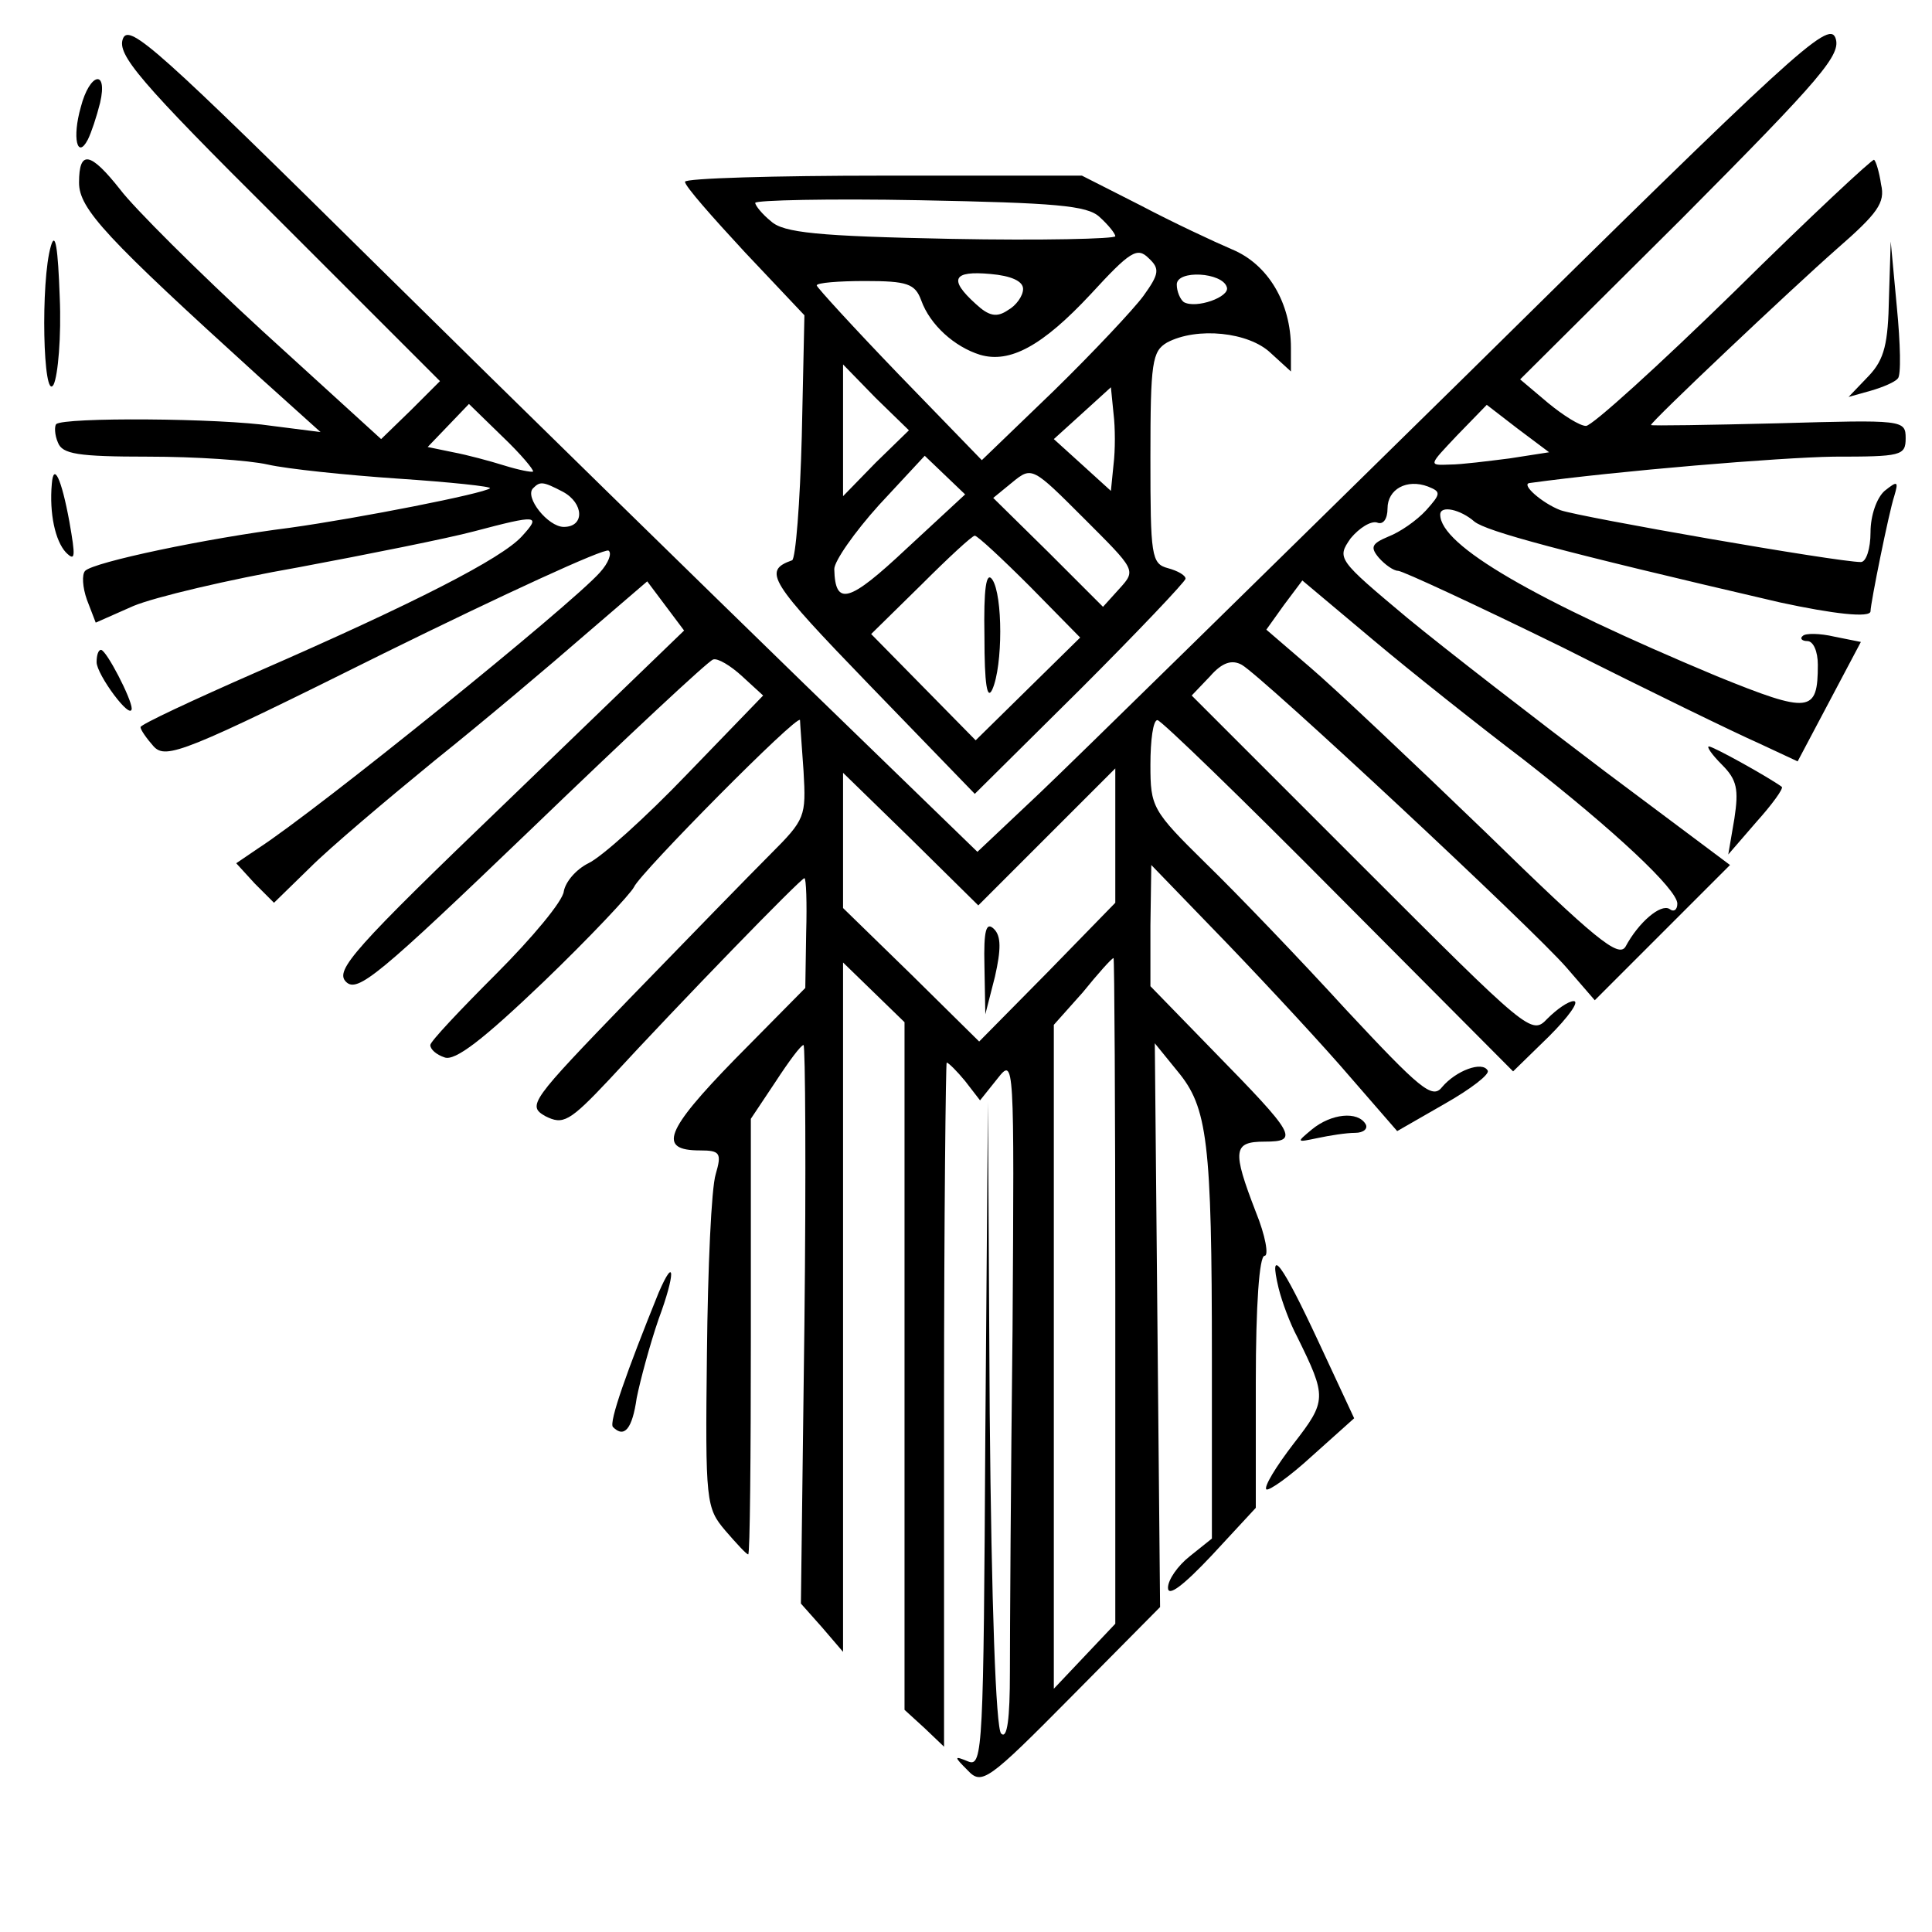
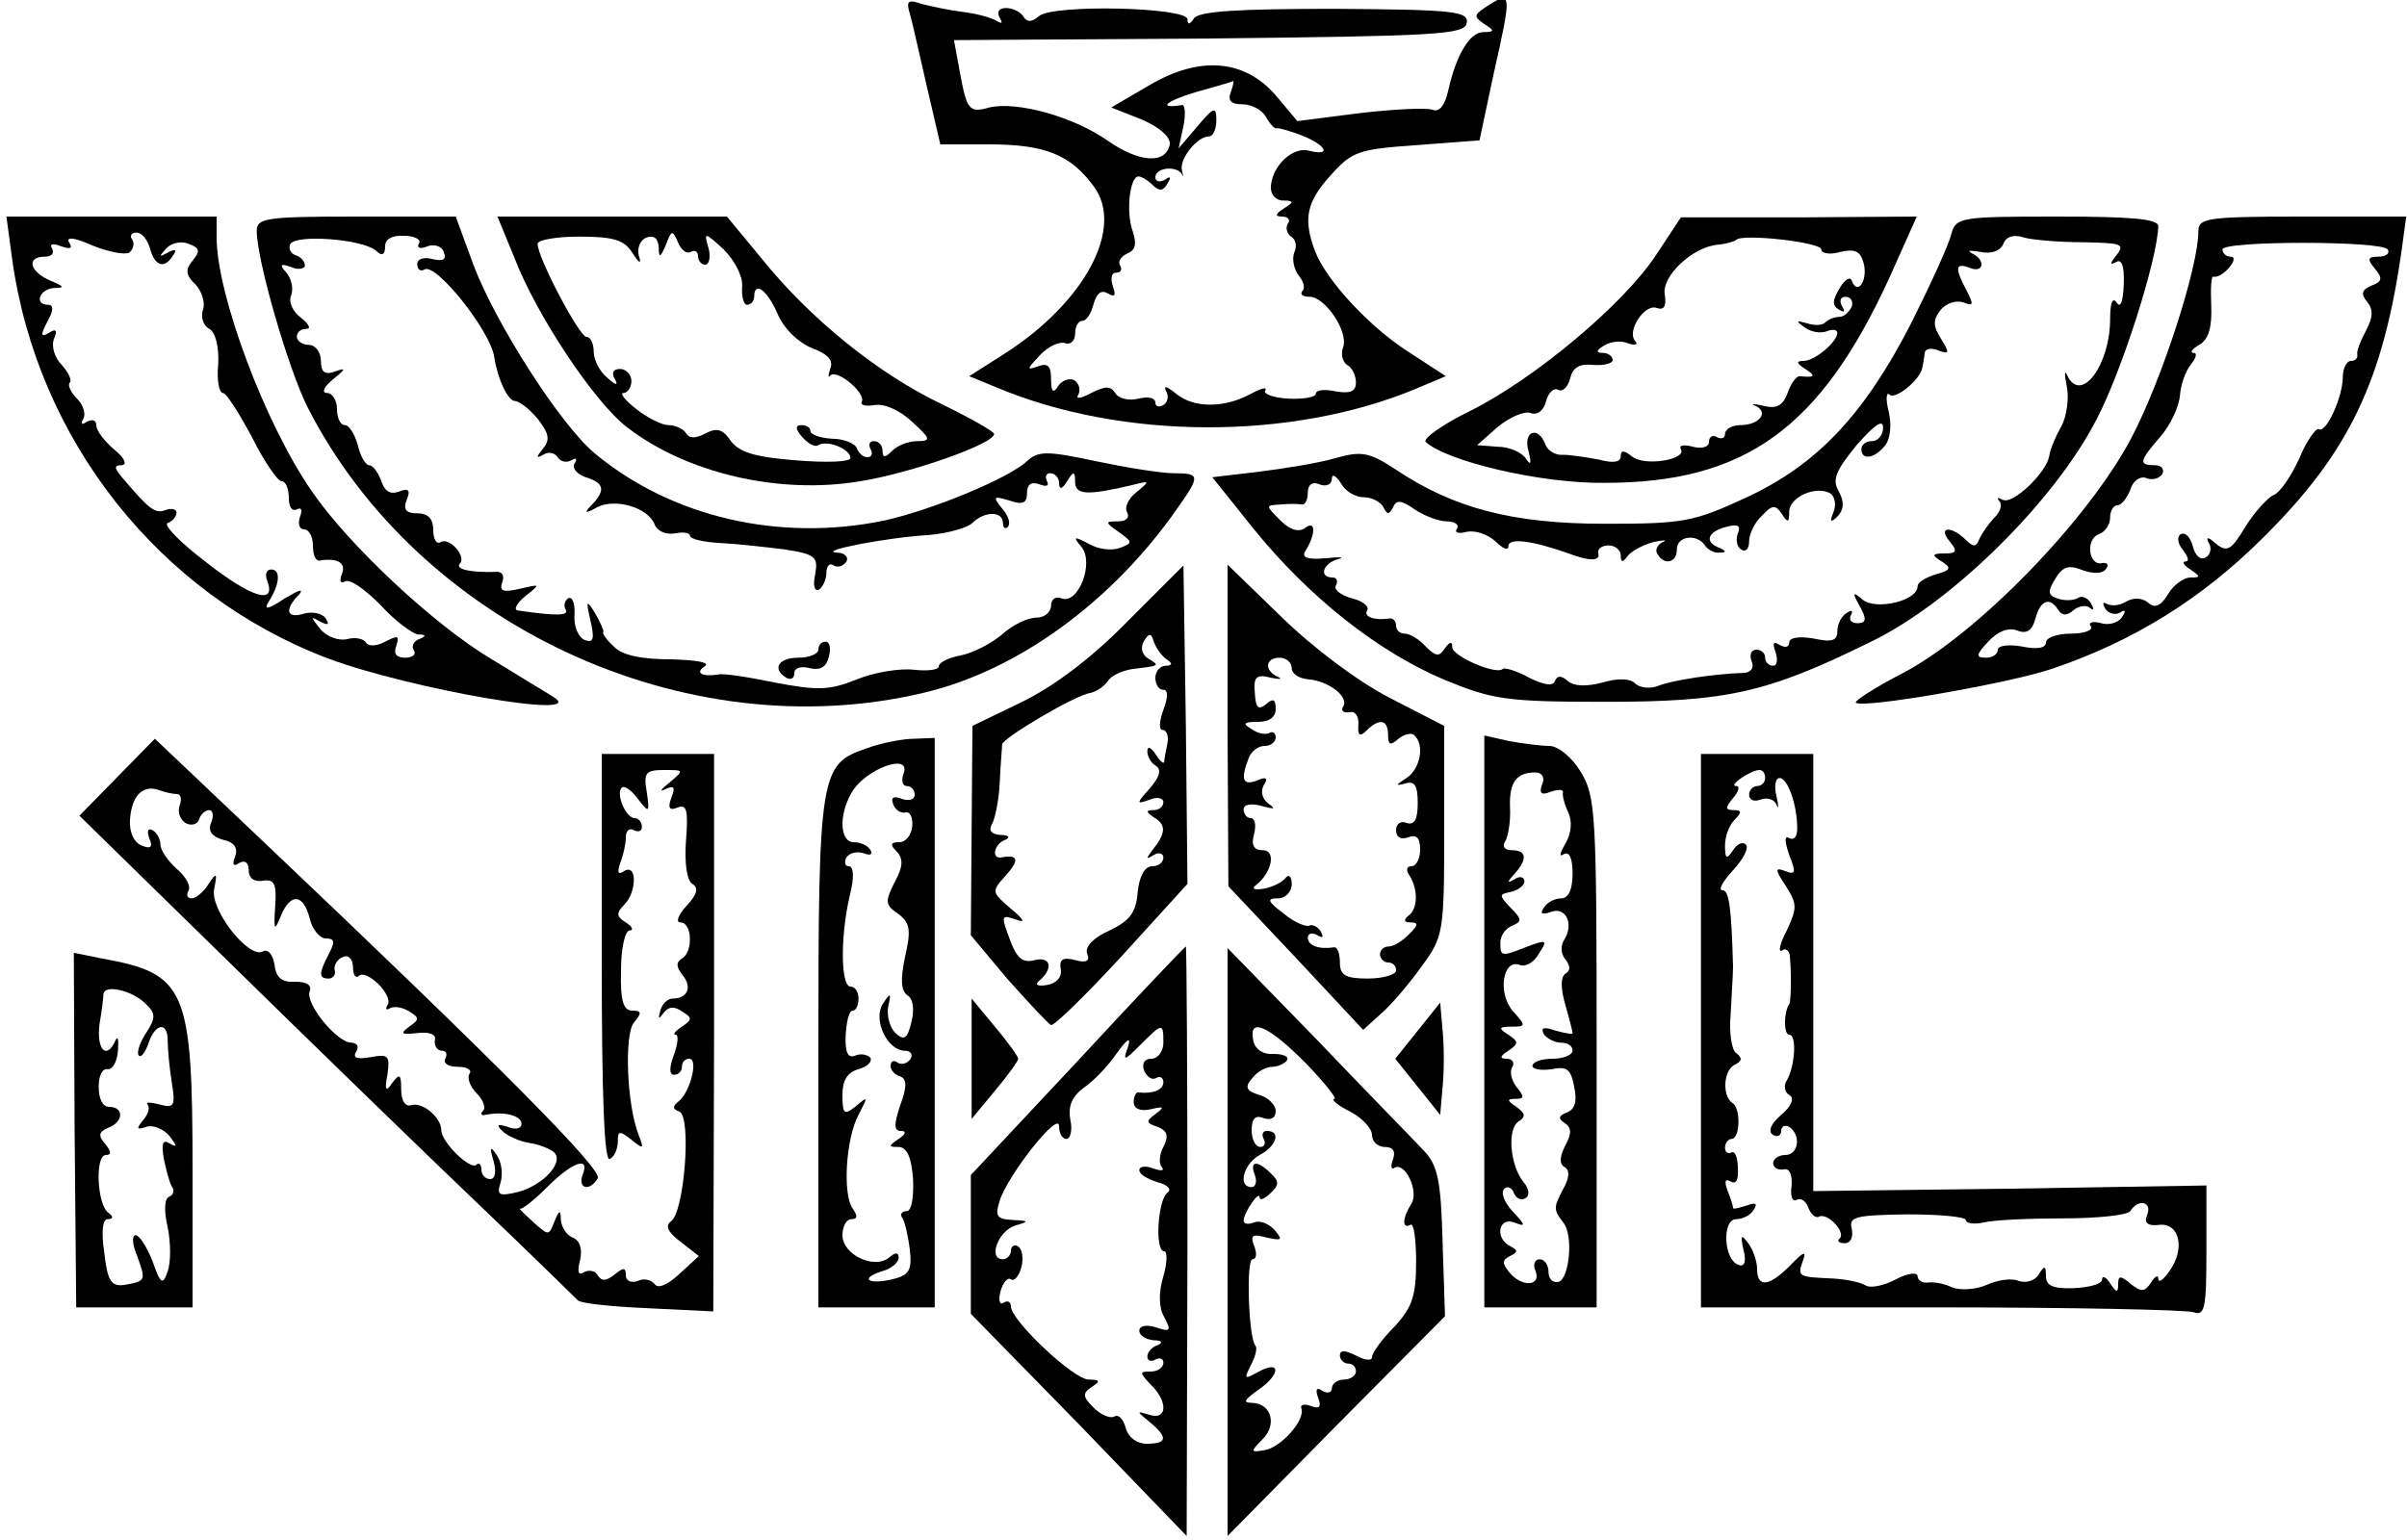
- <svg xmlns="http://www.w3.org/2000/svg" version="1.0" width="220pt" height="220pt" viewBox="0 0 220 220" preserveAspectRatio="xMidYMid meet">
-   <g transform="translate(-40,250) scale(0.1,-0.1)" fill="#000000" stroke="none">
-     <path d="M540 2456 c-7 -18 18 -48 176 -205 l185 -185 -33 -33 -34 -33 -135 123 c-74 68 -147 141 -162 161 -34 43 -47 46 -47 8 0 -30 31 -63 205 -221 l70 -63 -55 7 c-59 9 -238 10 -246 2 -2 -2 -2 -12 2 -21 5 -13 22 -16 103 -16 53 0 114 -4 136 -9 22 -5 89 -12 148 -16 60 -4 107 -9 105 -11 -7 -6 -149 -34 -228 -45 -95 -12 -223 -39 -233 -49 -4 -4 -3 -19 2 -33 l10 -26 43 19 c24 10 108 30 188 44 80 15 170 33 200 41 72 19 77 19 54 -6 -23 -25 -120 -75 -301 -154 -73 -32 -133 -60 -133 -63 0 -3 7 -13 15 -22 14 -15 35 -7 262 106 136 67 251 120 256 117 4 -3 0 -14 -10 -25 -34 -38 -321 -270 -389 -314 l-25 -17 21 -23 22 -22 41 40 c23 23 87 77 142 122 55 44 132 109 171 143 l71 61 21 -28 21 -28 -200 -193 c-177 -170 -198 -194 -185 -207 13 -13 37 7 211 174 108 104 201 191 207 193 5 2 20 -7 33 -19 l24 -22 -87 -90 c-47 -49 -97 -94 -112 -101 -14 -7 -26 -21 -28 -32 -1 -11 -36 -53 -77 -94 -41 -41 -75 -77 -75 -81 0 -5 7 -11 16 -14 12 -5 45 21 113 86 53 51 99 100 103 108 7 16 187 198 189 190 0 -3 2 -29 4 -58 3 -52 2 -55 -38 -95 -23 -23 -95 -97 -160 -164 -113 -117 -117 -122 -96 -134 20 -10 27 -7 73 42 82 89 218 229 222 229 2 0 3 -28 2 -62 l-1 -63 -80 -81 c-80 -82 -88 -104 -40 -104 23 0 25 -3 18 -27 -5 -16 -9 -107 -10 -204 -2 -170 -1 -176 21 -202 13 -15 24 -27 26 -27 2 0 3 112 3 248 l0 248 28 42 c15 23 29 42 32 42 2 0 3 -143 1 -318 l-4 -318 24 -27 24 -28 0 392 0 393 35 -34 35 -34 0 -391 0 -392 23 -21 22 -21 0 390 c0 214 2 389 3 389 2 0 12 -10 21 -21 l17 -22 20 25 c19 24 19 22 17 -286 -2 -171 -3 -347 -3 -390 0 -53 -3 -77 -10 -70 -6 6 -11 148 -13 364 l-2 355 -3 -379 c-2 -355 -3 -378 -19 -372 -17 7 -17 6 -1 -10 16 -17 23 -12 118 84 l101 102 -3 321 -3 321 26 -32 c34 -41 39 -79 39 -327 l0 -205 -25 -20 c-14 -11 -25 -27 -25 -36 0 -11 18 3 50 37 l50 54 0 143 c0 88 4 144 10 144 5 0 1 23 -10 50 -27 70 -26 80 10 80 40 0 35 8 -58 103 l-72 74 0 69 1 69 87 -90 c48 -50 111 -118 140 -152 l53 -61 54 31 c30 17 52 34 49 38 -6 11 -36 0 -52 -19 -11 -14 -25 -2 -109 88 -53 58 -125 133 -160 167 -61 60 -63 64 -63 112 0 28 3 51 8 51 4 0 97 -90 206 -200 l199 -200 41 40 c22 22 35 40 28 40 -6 0 -19 -9 -30 -20 -18 -19 -21 -16 -211 174 l-194 194 21 22 c14 16 25 19 36 13 23 -13 333 -302 370 -345 l32 -37 77 77 77 77 -143 107 c-78 59 -179 137 -224 174 -80 67 -81 68 -65 91 10 12 23 20 30 18 7 -3 12 4 12 16 0 22 22 34 46 25 15 -6 15 -8 -2 -27 -11 -12 -30 -25 -43 -30 -19 -8 -21 -12 -11 -24 7 -8 17 -15 22 -15 5 0 89 -39 187 -87 97 -49 198 -98 223 -109 l45 -21 36 68 36 68 -30 6 c-17 4 -33 4 -36 1 -4 -3 -1 -6 5 -6 7 0 12 -12 12 -27 0 -55 -9 -56 -115 -13 -208 87 -315 149 -315 184 0 11 23 6 39 -8 14 -11 94 -33 348 -92 60 -13 103 -18 103 -10 0 9 21 113 27 131 5 17 4 18 -11 6 -9 -8 -16 -28 -16 -47 0 -19 -5 -34 -11 -34 -27 0 -319 51 -342 59 -21 8 -46 30 -35 31 102 14 284 29 346 30 77 0 82 1 82 21 0 21 -3 21 -145 17 -80 -2 -145 -3 -145 -2 0 4 161 156 211 200 47 41 56 53 51 74 -2 14 -6 27 -8 28 -1 2 -73 -65 -159 -150 -86 -84 -162 -153 -169 -153 -7 0 -26 12 -43 26 l-32 27 184 183 c161 162 182 187 175 206 -8 20 -48 -17 -422 -386 -227 -223 -445 -437 -484 -474 l-71 -67 -199 193 c-109 106 -327 319 -483 473 -250 247 -284 278 -291 260z m467 -493 c-2 -1 -17 2 -33 7 -16 5 -42 12 -58 15 l-29 6 24 25 23 24 38 -37 c21 -20 36 -38 35 -40z m1112 15 c-24 -3 -55 -7 -68 -7 -25 -1 -24 -1 8 33 l34 35 35 -27 36 -27 -45 -7z m-1078 -38 c24 -13 25 -40 1 -40 -18 0 -45 34 -35 44 8 8 11 8 34 -4z m1094 -305 c105 -82 175 -148 175 -164 0 -7 -4 -10 -9 -6 -10 6 -35 -15 -50 -43 -8 -13 -34 8 -159 130 -83 80 -173 165 -200 188 l-50 43 20 28 21 28 81 -68 c44 -37 121 -98 171 -136z m-543 -88 l78 78 0 -77 0 -76 -77 -79 -78 -79 -77 76 -78 76 0 77 0 77 77 -75 77 -76 78 78z m78 -516 l0 -380 -35 -37 -35 -37 0 378 0 378 33 37 c17 21 33 39 35 39 1 1 2 -170 2 -378z" />
-     <path d="M1521 1400 l1 -55 11 43 c7 31 7 46 -1 54 -9 9 -12 -1 -11 -42z" />
-     <path d="M492 2378 c-10 -35 -4 -60 8 -37 4 8 10 26 14 42 9 39 -12 34 -22 -5z" />
-     <path d="M1180 2293 c0 -5 31 -40 68 -80 l68 -72 -3 -138 c-2 -76 -7 -139 -11 -141 -34 -12 -26 -24 88 -142 l120 -124 120 119 c66 66 120 123 120 126 0 4 -9 9 -20 12 -19 5 -20 14 -20 126 0 109 2 121 19 131 34 18 93 12 118 -12 l23 -21 0 27 c0 51 -26 95 -67 112 -21 9 -68 31 -104 50 l-67 34 -226 0 c-124 0 -226 -3 -226 -7z m472 -40 c10 -9 18 -19 18 -22 0 -3 -84 -5 -187 -3 -152 3 -191 7 -205 20 -10 8 -18 18 -18 21 0 3 84 5 187 3 155 -3 191 -6 205 -19z m50 -90 c-11 -15 -57 -64 -102 -108 l-82 -79 -94 97 c-52 54 -94 100 -94 102 0 3 25 5 55 5 48 0 57 -3 64 -22 10 -28 38 -53 67 -62 34 -10 71 10 126 69 45 49 53 54 66 41 13 -12 12 -18 -6 -43z m-137 8 c0 -8 -8 -19 -17 -24 -13 -9 -22 -7 -37 7 -31 28 -26 38 17 34 23 -2 37 -8 37 -17z m232 2 c4 -11 -35 -25 -49 -17 -4 3 -8 12 -8 20 0 17 52 14 57 -3z m-400 -200 l-37 -38 0 75 0 75 37 -38 38 -37 -38 -37z m271 -2 l-3 -30 -33 30 -32 29 32 29 33 30 3 -30 c2 -16 2 -42 0 -58z m-236 -96 c-65 -61 -81 -66 -82 -23 0 9 23 42 51 73 l52 56 23 -22 23 -22 -67 -62z m243 -45 l-19 -21 -62 62 -63 62 22 18 c22 18 23 17 81 -41 59 -59 60 -59 41 -80z m-102 2 l57 -58 -59 -58 -60 -59 -59 60 -60 61 57 56 c31 31 58 56 61 56 3 0 31 -26 63 -58z" />
-     <path d="M1521 1775 c0 -54 3 -73 9 -60 12 27 12 107 0 125 -7 10 -10 -10 -9 -65z" />
-     <path d="M458 2220 c-12 -40 -9 -179 3 -158 5 10 9 55 7 100 -2 56 -5 75 -10 58z" />
-     <path d="M2551 2161 c-1 -52 -5 -70 -23 -89 l-23 -24 25 7 c14 4 28 10 31 14 4 3 3 40 -1 81 l-7 75 -2 -64z" />
-     <path d="M459 1949 c-3 -34 4 -65 16 -78 11 -11 11 -5 4 35 -9 49 -18 68 -20 43z" />
-     <path d="M510 1746 c0 -14 39 -67 40 -53 0 11 -29 67 -35 67 -3 0 -5 -6 -5 -14z" />
-     <path d="M2361 1629 c17 -17 19 -28 14 -61 l-7 -41 32 37 c18 20 31 38 29 40 -15 11 -78 46 -83 46 -3 0 3 -9 15 -21z" />
-     <path d="M1894 1214 c-18 -15 -18 -15 6 -10 14 3 33 6 43 6 10 0 15 5 12 10 -9 15 -39 12 -61 -6z" />
-     <path d="M1856 1033 c4 -16 13 -40 21 -55 34 -69 34 -73 -4 -122 -20 -26 -34 -49 -31 -52 3 -2 27 15 52 38 l48 43 -41 88 c-41 88 -57 110 -45 60z" />
-     <path d="M1150 1028 c-36 -89 -57 -148 -52 -153 13 -13 22 -2 27 33 4 20 15 61 25 90 19 51 19 74 0 30z" />
+ <svg xmlns="http://www.w3.org/2000/svg" version="1.0" width="300pt" height="192pt" viewBox="0 0 300 192" preserveAspectRatio="xMidYMid meet">
+   <g transform="translate(0,192) scale(0.1,-0.1)" fill="#000000" stroke="none">
+     <path d="M1134 1903 c3 -10 12 -51 21 -90 l17 -73 61 0 c70 0 101 -13 130 -52 39 -52 -11 -145 -111 -209 l-44 -28 34 -14 c157 -66 368 -66 522 -2 l38 16 -43 28 c-50 31 -106 91 -120 128 -15 40 -11 61 20 95 26 29 34 32 106 37 l79 6 17 80 c24 107 24 108 -11 85 -13 -9 -13 -11 0 -20 13 -8 13 -10 -1 -10 -17 0 -34 -28 -44 -73 -4 -18 -11 -27 -19 -24 -7 3 -48 1 -91 -4 l-78 -10 -26 31 c-39 46 -95 51 -158 14 l-48 -28 38 -15 c23 -10 36 -22 35 -31 -5 -25 -38 -23 -78 5 -43 30 -113 49 -147 41 -25 -7 -28 -4 -37 46 l-7 38 318 2 c285 3 318 5 321 19 3 15 -15 17 -165 18 -121 0 -169 -3 -175 -12 -5 -8 -8 -8 -8 -1 0 15 -167 19 -185 4 -9 -8 -15 -8 -20 0 -3 5 -13 10 -21 10 -9 0 -12 -5 -8 -12 4 -7 3 -8 -4 -4 -6 4 -25 9 -41 11 -17 2 -40 7 -52 10 -17 6 -20 4 -15 -12z m400 -98 c-4 -10 0 -15 14 -15 12 0 25 -7 30 -16 5 -9 11 -15 13 -14 2 1 16 -3 32 -9 30 -12 37 -26 9 -19 -20 6 -46 -18 -48 -44 -1 -10 6 -18 15 -18 14 0 14 -2 1 -10 -11 -7 -11 -10 -2 -10 7 0 11 -4 7 -9 -3 -5 -1 -12 4 -16 6 -3 8 -12 4 -20 -3 -9 0 -21 6 -29 6 -7 8 -16 4 -19 -3 -4 1 -7 9 -7 20 0 49 -44 42 -63 -3 -8 -1 -18 5 -22 6 -3 11 -13 11 -22 0 -11 -7 -14 -25 -11 -14 3 -25 2 -25 -3 0 -4 -15 -7 -34 -6 -19 1 -32 6 -29 10 3 5 -5 3 -18 -4 -33 -18 -71 -18 -93 0 -11 9 -16 11 -13 4 4 -6 3 -14 -3 -18 -5 -3 -10 -2 -10 3 0 6 -9 8 -21 5 -12 -3 -25 0 -29 7 -6 9 -12 9 -30 0 -13 -7 -20 -8 -16 -2 3 6 1 14 -5 18 -6 3 -15 0 -20 -7 -6 -10 -9 -8 -9 8 0 17 -4 21 -17 16 -14 -5 -13 -3 3 14 10 11 25 18 32 15 6 -2 12 3 12 12 0 9 4 16 9 16 5 0 11 9 14 21 4 14 10 18 18 13 9 -5 10 -2 6 9 -3 10 -2 17 4 17 6 0 8 4 5 9 -3 5 1 11 9 15 10 4 12 11 7 27 -9 24 -4 69 7 69 4 0 12 -5 18 -11 8 -8 13 -7 18 2 5 8 4 10 -3 5 -7 -4 -12 -2 -12 3 0 12 26 15 33 4 2 -5 2 -2 0 5 -3 14 19 42 34 42 5 0 9 9 9 20 0 18 -3 17 -24 -8 l-23 -27 6 28 c3 15 2 27 -2 26 -31 -5 -20 5 17 16 25 7 46 13 47 14 1 1 0 -6 -3 -14z" />
+     <path d="M15 1598 c31 -226 183 -419 394 -499 102 -38 326 -77 281 -48 -8 5 -43 26 -77 47 -71 42 -178 142 -224 209 -59 85 -119 246 -119 317 l0 26 -131 0 -131 0 7 -52z m146 7 c5 4 7 11 4 16 -4 5 -1 9 5 9 7 0 14 -9 17 -20 6 -22 18 -26 29 -8 5 7 2 8 -7 3 -11 -6 -11 -5 -2 5 6 7 19 10 28 6 14 -5 15 -9 5 -21 -9 -11 -9 -18 4 -30 8 -9 12 -23 9 -31 -3 -9 0 -20 8 -24 8 -5 12 -23 11 -44 -2 -20 1 -36 6 -36 4 0 20 -25 36 -55 15 -30 32 -55 37 -55 5 0 9 -9 9 -21 0 -11 4 -17 10 -14 6 3 7 -1 4 -9 -3 -9 -1 -16 5 -16 6 0 11 -9 11 -20 0 -11 3 -19 8 -19 23 4 34 -3 28 -17 -3 -8 -2 -12 4 -9 6 4 25 -10 44 -29 18 -20 40 -36 47 -37 10 0 11 -2 1 -6 -6 -2 -10 -9 -6 -14 3 -5 -2 -9 -11 -9 -11 0 -15 5 -11 15 4 13 2 13 -14 5 -11 -6 -21 -6 -24 -1 -3 5 -14 7 -24 4 -10 -2 -25 3 -33 13 -12 15 -12 16 0 9 10 -5 12 -4 7 4 -4 6 -16 9 -27 6 -22 -7 -25 5 -6 24 6 8 -1 5 -18 -5 -21 -14 -27 -15 -20 -4 14 22 15 40 3 40 -6 0 -8 -6 -5 -14 12 -31 -20 -21 -76 23 -33 25 -54 47 -48 49 6 2 11 8 11 13 0 4 -6 6 -14 3 -13 -5 -21 2 -54 41 -10 12 -10 15 0 15 7 1 3 9 -9 19 -13 11 -23 24 -23 31 0 6 -5 8 -12 4 -6 -4 -8 -3 -4 4 3 6 0 17 -8 25 -8 8 -12 17 -9 20 3 3 -2 13 -10 22 -9 9 -13 23 -10 32 5 11 3 14 -6 8 -10 -6 -11 -3 -2 14 8 14 8 21 1 21 -18 0 -11 20 8 21 13 0 12 2 -5 9 -26 11 -31 30 -7 30 8 0 12 4 9 10 -4 6 1 7 11 3 12 -4 15 -3 10 5 -4 7 7 6 29 -4 20 -8 40 -12 46 -9z" />
+     <path d="M320 1632 c0 -36 39 -171 63 -219 138 -272 471 -427 767 -357 117 27 236 113 318 231 28 40 28 43 -5 43 -16 0 -59 7 -97 15 -61 13 -72 13 -86 0 -24 -22 -119 -61 -178 -74 -130 -27 -265 4 -361 84 -43 36 -124 163 -151 235 l-22 60 -124 0 c-114 0 -124 -2 -124 -18z m148 -24 c8 -8 12 -6 12 5 0 9 9 14 24 13 13 0 22 -5 18 -10 -3 -5 2 -7 11 -3 8 3 18 0 20 -7 4 -10 -1 -12 -14 -9 -11 3 -19 0 -19 -6 0 -7 4 -10 9 -7 14 9 82 -76 87 -109 4 -27 17 -55 26 -55 5 0 18 -10 28 -22 14 -18 16 -26 7 -37 -9 -11 -9 -13 0 -8 6 4 14 3 18 -3 4 -6 11 -7 17 -4 6 4 8 2 4 -4 -3 -6 3 -13 14 -17 23 -7 25 -16 8 -34 -11 -11 -9 -12 7 -3 23 11 63 -1 71 -22 3 -8 14 -13 25 -11 10 2 19 1 19 -3 0 -4 17 -8 38 -9 20 -1 56 -5 80 -8 38 -6 42 -9 38 -31 -3 -14 -1 -22 5 -19 5 4 9 13 9 21 0 8 4 13 9 9 5 -3 12 -1 16 5 3 5 -2 11 -12 11 -25 2 63 19 115 22 23 2 48 9 54 15 15 15 38 15 38 0 0 -6 3 -8 6 -5 4 4 1 14 -7 23 -12 15 -11 16 9 10 17 -6 22 -3 22 9 0 11 5 15 16 11 8 -3 12 -2 9 4 -3 6 -1 10 4 10 6 0 11 -6 11 -12 0 -9 4 -8 10 2 8 13 10 13 10 -1 0 -16 15 -17 70 -4 24 6 24 6 6 -9 -10 -8 -15 -19 -11 -25 3 -6 -1 -11 -11 -11 -17 0 -17 -1 0 -13 18 -13 18 -14 2 -20 -10 -4 -27 -2 -39 5 -19 10 -20 9 -9 -4 16 -20 -4 -72 -25 -64 -7 3 -13 -1 -13 -9 0 -8 -8 -15 -18 -15 -11 0 -30 -9 -43 -21 -13 -11 -36 -23 -51 -26 -16 -3 -28 -9 -28 -14 0 -4 -14 -6 -31 -4 -17 2 -49 -3 -71 -12 -35 -14 -49 -14 -102 -4 -34 7 -66 12 -71 10 -20 -3 -29 2 -17 10 8 5 -8 8 -42 9 -36 0 -61 5 -71 16 -9 8 -15 17 -13 18 1 2 -4 12 -10 23 -11 18 -12 17 -6 -9 5 -22 4 -28 -7 -24 -8 3 -14 17 -13 31 1 15 -3 24 -8 21 -4 -3 -6 -9 -3 -14 5 -8 -13 -8 -60 -1 -5 1 -1 9 10 18 19 15 19 15 -7 9 -21 -5 -26 -3 -22 8 3 8 0 14 -8 13 -30 -1 -51 3 -45 10 9 9 -13 34 -24 27 -5 -3 -9 4 -9 15 0 14 -6 21 -20 21 -14 0 -18 5 -13 17 5 12 2 15 -10 10 -11 -4 -18 1 -22 14 -4 10 -10 19 -15 19 -4 0 -11 11 -14 25 -4 14 -11 25 -16 25 -6 0 -10 9 -10 20 0 11 -6 20 -12 20 -8 0 -4 8 7 17 16 13 17 15 3 10 -13 -5 -18 -1 -18 13 0 11 -7 20 -15 20 -8 0 -15 5 -15 10 0 6 5 10 12 10 6 0 3 6 -7 14 -10 7 -16 20 -12 28 3 9 0 21 -6 28 -9 10 -8 12 6 7 9 -4 17 -2 17 2 0 5 -5 11 -12 13 -6 2 -9 9 -6 14 8 12 88 6 106 -8z" />
+     <path d="M1020 1110 c0 -5 -11 -10 -25 -10 -25 0 -33 -14 -15 -25 6 -3 10 -1 10 6 0 6 8 9 19 6 13 -3 21 1 24 14 3 11 1 19 -4 19 -5 0 -9 -4 -9 -10z" />
+     <path d="M641 1599 c28 -73 101 -182 141 -212 74 -57 189 -84 290 -67 63 10 168 47 167 59 0 3 -30 20 -67 38 -77 37 -162 105 -223 181 l-43 52 -143 0 -143 0 21 -51z m147 6 c9 -14 12 -15 8 -3 -2 9 2 19 10 22 9 3 14 -1 15 -12 0 -14 2 -14 9 3 7 18 8 19 15 3 4 -10 11 -15 16 -12 5 3 9 0 9 -5 0 -6 4 -11 9 -11 5 0 7 10 4 21 -6 20 -5 20 19 -2 14 -14 24 -34 23 -46 -1 -13 2 -23 6 -23 5 0 9 5 9 10 0 20 16 9 29 -21 8 -19 26 -36 43 -43 19 -7 27 -15 23 -25 -3 -9 -3 -13 0 -9 9 8 45 -23 39 -33 -2 -4 5 -6 16 -4 12 2 31 -6 47 -21 23 -21 24 -24 6 -24 -10 0 -24 -5 -31 -12 -9 -9 -12 -9 -12 0 0 7 -5 12 -11 12 -5 0 -7 -4 -4 -10 3 -5 2 -10 -4 -10 -5 0 -11 5 -13 11 -2 6 -16 12 -31 12 -15 1 -27 5 -27 10 0 4 -5 7 -11 7 -8 0 -8 -5 1 -15 7 -8 16 -13 20 -10 11 7 40 -5 40 -16 0 -5 -30 -6 -67 -3 -52 4 -71 10 -82 24 -10 15 -17 17 -31 10 -13 -7 -21 -7 -25 0 -3 5 -13 10 -22 10 -8 0 -26 9 -40 20 -14 11 -21 20 -16 20 5 0 10 7 10 15 0 8 -7 15 -14 15 -9 0 -11 -5 -7 -12 5 -9 2 -9 -9 1 -9 7 -17 22 -17 32 0 11 -4 19 -9 19 -9 0 -61 99 -61 116 0 5 24 9 52 9 42 0 56 -4 66 -20z" />
+     <path d="M2064 1602 c-40 -61 -151 -154 -231 -194 -35 -17 -60 -35 -56 -39 26 -24 143 -52 223 -51 175 0 269 68 355 256 l34 76 -147 -1 -147 0 -31 -47z m206 7 c0 -5 11 -7 24 -3 18 4 25 1 29 -15 5 -21 -8 -40 -15 -21 -2 6 -9 1 -15 -9 -9 -15 -10 -22 -1 -27 7 -4 8 -3 4 4 -4 7 -2 12 4 12 7 0 10 -6 8 -12 -3 -7 -10 -13 -15 -13 -6 0 -14 -3 -18 -7 -4 -4 -14 -4 -23 -1 -14 4 -14 3 -3 -5 8 -6 20 -8 28 -5 7 3 13 2 13 -2 0 -11 -28 -35 -42 -35 -10 0 -9 -3 2 -10 14 -9 12 -11 -7 -9 -4 0 -11 -9 -15 -21 -6 -16 -14 -20 -30 -16 -13 3 -17 3 -10 0 17 -8 5 -24 -19 -24 -10 0 -19 -5 -19 -11 0 -5 -4 -7 -10 -4 -5 3 -10 1 -10 -6 0 -6 -8 -9 -20 -6 -11 3 -18 2 -15 -3 8 -13 -46 -22 -61 -9 -10 8 -14 8 -14 0 0 -7 -9 -9 -27 -4 -16 3 -36 6 -45 6 -9 -1 -19 5 -22 13 -9 24 -28 16 -21 -8 4 -16 3 -19 -3 -10 -5 8 -21 15 -35 15 l-26 2 26 23 c15 12 33 20 41 17 8 -3 16 3 19 15 3 11 10 17 15 14 5 -3 12 3 15 14 3 14 12 19 29 17 13 -1 24 2 24 6 0 5 -6 9 -12 9 -9 0 -9 3 1 9 8 5 21 7 30 3 9 -3 13 -2 9 3 -11 12 12 47 27 41 9 -3 12 2 10 16 -5 23 35 61 67 63 10 1 20 4 22 6 8 8 106 -3 106 -12z" />
+     <path d="M2432 1628 c-3 -13 -26 -63 -50 -111 -59 -115 -118 -177 -207 -218 -65 -30 -78 -32 -175 -32 -114 0 -188 19 -261 68 -32 21 -42 23 -74 14 -20 -6 -63 -13 -95 -17 l-59 -7 52 -65 c69 -85 154 -152 236 -187 61 -25 76 -28 201 -28 152 0 202 11 330 74 101 48 230 175 283 278 32 61 76 200 77 241 0 9 -32 12 -126 12 -122 0 -126 -1 -132 -22z m164 -10 c48 -1 53 -2 42 -16 -8 -10 -9 -13 -1 -9 7 5 11 -4 10 -28 -1 -21 -4 -30 -9 -22 -5 7 -8 -1 -8 -20 0 -59 -37 -108 -54 -70 -3 6 -3 0 0 -15 3 -14 0 -37 -7 -50 -7 -12 -14 -29 -15 -37 -4 -21 -46 -61 -58 -54 -6 3 -8 3 -4 -2 4 -4 1 -14 -7 -21 -7 -8 -15 -19 -18 -26 -4 -10 -7 -11 -18 0 -18 17 -34 15 -19 -3 10 -12 9 -15 -6 -15 -16 0 -17 -2 -4 -10 13 -8 11 -11 -7 -16 -13 -4 -23 -10 -23 -15 0 -18 -51 -30 -68 -17 -13 11 -14 10 -4 -8 9 -16 8 -21 -3 -21 -8 0 -11 5 -8 10 3 6 1 7 -5 3 -7 -4 -12 -14 -12 -23 0 -12 -7 -14 -30 -9 -18 3 -30 1 -30 -5 0 -6 -5 -7 -12 -3 -8 5 -9 2 -5 -9 3 -10 2 -17 -3 -17 -6 0 -10 5 -10 10 0 6 -5 10 -11 10 -6 0 -9 -6 -6 -14 4 -9 -1 -15 -11 -15 -34 -1 -88 -9 -105 -16 -10 -4 -23 -3 -29 3 -6 6 -21 7 -41 1 -19 -5 -35 -5 -43 2 -8 7 -13 7 -16 0 -2 -7 -14 -5 -32 4 -16 9 -31 13 -33 11 -8 -8 -63 16 -63 27 0 8 -3 7 -9 -1 -7 -11 -11 -11 -24 2 -8 9 -20 16 -26 16 -6 0 -11 4 -11 10 0 5 -3 9 -7 9 -20 -3 -34 2 -29 10 3 5 -6 12 -19 15 -14 4 -23 11 -20 16 3 6 1 10 -4 10 -18 0 -12 18 7 23 9 2 2 3 -16 1 -23 -2 -30 1 -25 9 13 21 13 39 0 29 -8 -6 -19 -3 -31 9 -19 19 -19 19 0 20 10 1 22 1 27 0 4 0 7 6 7 15 0 10 6 14 15 10 8 -3 15 0 15 7 0 7 5 4 11 -5 5 -10 18 -18 29 -18 10 0 21 -6 24 -12 5 -10 7 -10 12 -1 4 10 10 10 27 -2 12 -8 30 -15 40 -15 10 0 16 -4 13 -9 -4 -5 2 -7 12 -4 11 2 26 -3 36 -12 9 -9 16 -12 16 -6 0 11 30 7 75 -9 27 -10 40 -10 37 1 -1 5 5 9 13 9 8 0 15 -6 15 -12 0 -9 2 -10 8 -2 4 6 18 14 32 18 14 3 19 3 12 0 -6 -3 -10 -10 -6 -15 8 -14 24 -11 24 6 0 17 25 20 35 5 3 -5 12 -10 18 -9 9 0 9 2 0 6 -19 7 -15 20 8 26 15 4 19 2 15 -8 -3 -8 -1 -17 4 -20 6 -4 10 1 10 10 0 9 7 24 16 32 13 14 17 14 25 2 7 -11 9 -11 9 3 0 18 33 33 51 23 6 -4 8 -14 4 -24 -5 -12 -3 -13 5 -5 8 8 9 18 2 31 -9 15 -4 26 22 58 22 25 33 33 33 22 0 -9 -6 -17 -14 -17 -7 0 -13 -4 -13 -10 0 -14 16 -12 29 4 7 8 9 26 5 43 -4 15 -3 25 1 21 7 -7 39 19 41 34 1 4 2 12 3 18 0 5 8 7 17 3 14 -5 14 -3 3 15 -10 16 -10 23 0 36 7 8 19 12 28 9 13 -5 13 -3 4 15 -15 28 -14 35 4 28 18 -7 20 10 3 18 -7 4 -3 4 10 2 14 -3 25 1 29 10 3 9 13 12 25 8 10 -3 44 -6 74 -6z" />
+     <path d="M2740 1632 c0 -45 -45 -184 -83 -257 -54 -103 -192 -245 -285 -294 -35 -18 -61 -35 -59 -37 7 -8 191 24 244 42 101 34 187 87 264 164 107 106 150 196 173 363 l5 37 -130 0 c-118 0 -129 -2 -129 -18z m236 -23 c3 -5 -2 -9 -12 -9 -13 0 -14 -3 -4 -15 10 -12 9 -16 -4 -21 -12 -5 -14 -10 -6 -20 8 -9 8 -19 -1 -36 -7 -13 -12 -26 -11 -30 1 -5 -3 -8 -8 -8 -5 0 -10 -9 -10 -20 0 -25 -21 -71 -30 -65 -3 2 -15 -14 -24 -36 -10 -22 -24 -43 -32 -46 -7 -3 -23 -20 -35 -39 -18 -30 -23 -33 -37 -22 -10 9 -13 9 -9 1 4 -6 2 -15 -4 -18 -6 -4 -13 2 -16 14 -3 11 -9 18 -15 15 -5 -3 -4 -12 3 -20 6 -8 8 -14 3 -14 -5 0 -2 -5 6 -10 13 -9 13 -10 0 -10 -8 0 -21 -9 -28 -21 -9 -15 -17 -18 -25 -10 -8 6 -18 6 -27 1 -8 -5 -18 -6 -24 -3 -5 3 -6 1 -2 -6 4 -6 12 -8 18 -5 7 5 8 2 3 -5 -4 -7 -16 -11 -26 -8 -11 3 -17 1 -13 -4 3 -5 -9 -9 -25 -9 -17 0 -31 -5 -31 -11 0 -7 -11 -9 -30 -5 -17 3 -30 1 -30 -4 0 -6 -7 -10 -15 -10 -13 0 -12 4 3 20 12 13 25 18 36 14 12 -5 19 0 23 15 6 23 18 27 28 11 5 -8 11 -8 19 -1 7 6 17 7 21 3 5 -4 5 -1 1 6 -4 7 -12 10 -17 6 -6 -3 -17 -3 -25 0 -12 4 -12 9 -2 25 9 15 17 17 34 10 14 -5 26 -4 29 2 4 5 1 8 -5 7 -17 -4 -21 30 -4 36 8 3 14 12 14 21 0 8 4 15 9 15 5 0 12 9 16 19 3 11 12 18 20 15 7 -3 16 -1 20 5 3 6 -1 11 -9 11 -21 0 -20 5 7 36 12 14 23 37 24 51 1 13 7 31 14 39 6 8 8 14 3 14 -5 0 -2 5 7 10 12 7 16 22 15 49 -1 22 0 38 3 36 4 -1 12 3 19 11 7 8 8 14 2 14 -5 0 -10 4 -10 9 0 11 199 11 206 0z" />
+     <path d="M1405 1145 c-45 -46 -92 -81 -131 -100 l-62 -30 -1 -130 -1 -131 46 -55 c26 -29 50 -55 54 -57 4 -1 44 38 89 87 l81 89 -2 199 -3 198 -70 -70z m49 -47 c8 -5 7 -8 -1 -8 -7 0 -13 -7 -13 -15 0 -8 4 -15 10 -15 6 0 6 -9 0 -25 -5 -14 -6 -25 -1 -25 5 0 8 -8 6 -17 -2 -10 -4 -20 -4 -23 -1 -3 -6 2 -11 10 -6 9 -10 10 -10 3 0 -6 5 -15 11 -18 7 -5 4 -14 -8 -28 -17 -19 -17 -20 0 -14 9 4 17 2 17 -3 0 -6 -6 -10 -12 -10 -10 0 -10 -2 0 -9 16 -9 15 -20 -1 -40 -9 -12 -9 -13 1 -7 6 4 12 2 12 -3 0 -6 -6 -11 -14 -11 -9 0 -16 -12 -18 -32 -2 -26 -10 -36 -35 -48 -20 -9 -31 -20 -28 -29 4 -9 -1 -12 -15 -8 -15 4 -20 1 -18 -11 2 -10 -5 -18 -17 -20 -11 -2 -16 0 -10 5 18 15 15 31 -5 26 -15 -4 -22 2 -30 22 -13 35 -13 35 8 28 10 -4 8 1 -8 14 -24 21 -25 21 -6 42 17 19 15 26 -6 22 -13 -2 -9 17 5 22 7 3 4 6 -6 6 -11 1 -15 5 -11 13 4 6 9 30 10 52 1 23 3 44 3 48 1 8 92 62 110 64 8 2 17 8 22 15 4 7 18 13 31 15 34 4 34 4 19 13 -8 5 -10 14 -5 22 6 10 9 10 12 -1 3 -8 10 -18 16 -22z" />
+     <path d="M1530 1015 l1 -200 84 -89 84 -90 22 20 c12 10 35 37 50 58 28 38 29 42 29 170 l0 131 -68 35 c-39 20 -95 62 -134 100 l-68 66 0 -201z m80 72 c0 -7 9 -13 21 -14 25 -2 51 -22 43 -34 -3 -5 0 -8 8 -7 7 2 12 -5 11 -16 -1 -13 2 -15 10 -7 16 16 27 14 27 -5 0 -13 3 -14 13 -5 8 6 17 8 20 4 13 -12 7 -42 -10 -53 -14 -9 -14 -10 -2 -7 12 4 16 -2 16 -24 0 -21 -4 -28 -14 -25 -7 3 -13 -1 -13 -9 0 -9 6 -12 15 -9 10 4 15 0 15 -15 0 -12 -5 -21 -11 -21 -6 0 -7 -5 -2 -12 11 -18 10 -42 -2 -50 -6 -5 -5 -8 3 -8 10 0 10 -3 -2 -15 -8 -8 -19 -15 -25 -15 -6 0 -11 -4 -11 -10 0 -5 5 -10 10 -10 6 0 10 -4 10 -10 0 -5 -16 -10 -35 -10 -28 0 -35 4 -35 20 0 11 -3 19 -7 19 -19 -3 -33 2 -33 12 0 5 5 7 12 3 7 -4 8 -3 4 5 -4 6 -11 9 -14 7 -4 -2 -19 4 -32 15 -20 15 -22 19 -7 19 9 0 17 8 17 18 0 9 -4 13 -8 7 -4 -5 -16 -11 -27 -13 -12 -2 -16 0 -9 5 19 15 25 43 8 43 -11 0 -15 6 -11 20 3 11 1 20 -4 20 -5 0 -9 5 -9 11 0 6 9 8 23 4 15 -4 18 -4 8 3 -8 6 -10 15 -6 23 6 9 3 11 -8 6 -18 -7 -21 1 -11 27 3 9 12 16 20 16 8 0 14 5 14 11 0 5 -4 8 -8 5 -4 -2 -14 -1 -22 5 -12 7 -10 9 8 9 14 0 22 6 22 16 0 12 -3 14 -12 6 -10 -8 -13 -4 -14 14 -2 20 2 24 20 19 11 -2 15 -2 9 1 -18 8 -16 24 2 24 8 0 15 -6 15 -13z" />
+     <path d="M146 951 l-47 -48 188 -184 c103 -101 242 -236 308 -299 66 -63 122 -118 125 -121 3 -4 42 -8 87 -10 l82 -4 1 347 0 348 -70 0 -70 0 0 -256 c0 -167 3 -253 10 -249 6 3 10 13 10 22 0 13 2 14 17 2 15 -12 16 -12 9 6 -15 38 -18 125 -6 140 10 12 10 15 -2 15 -11 0 -15 12 -14 50 0 28 5 50 11 50 5 0 3 5 -5 10 -12 7 -12 12 -2 22 16 16 16 52 0 42 -8 -5 -9 -2 -5 10 4 10 7 24 7 32 0 9 5 12 10 9 6 -3 10 -1 10 4 0 6 -4 11 -9 11 -11 0 -24 31 -16 38 3 3 12 -3 20 -14 14 -18 15 -18 11 9 -4 24 -1 27 22 27 25 0 25 0 6 -16 -10 -8 -13 -12 -5 -8 11 5 13 3 8 -10 -5 -13 -3 -17 7 -13 12 5 14 -3 11 -41 -2 -28 1 -50 8 -54 8 -5 6 -13 -7 -27 -11 -12 -14 -21 -8 -21 15 0 16 -37 2 -45 -8 -5 -7 -11 1 -21 12 -15 6 -29 -13 -29 -6 0 -13 -7 -15 -15 -3 -11 -2 -11 4 -3 6 8 13 9 23 2 13 -8 13 -10 0 -19 -8 -5 -12 -10 -8 -10 4 0 3 -11 -2 -25 -6 -16 -6 -25 0 -25 6 0 10 5 10 10 0 6 4 10 9 10 12 0 1 -42 -13 -53 -8 -6 -8 -10 1 -13 15 -7 6 -126 -11 -137 -7 -5 -4 -13 12 -25 l23 -18 -25 -23 c-14 -13 -26 -18 -30 -12 -4 5 -13 8 -21 4 -8 -3 -15 0 -15 7 0 10 -3 10 -14 1 -10 -8 -16 -9 -21 -1 -3 6 -11 7 -17 4 -7 -5 -9 0 -5 15 3 14 0 24 -9 28 -8 3 -14 13 -15 22 0 13 -2 13 -8 -2 -7 -18 -7 -18 -27 0 -11 10 -18 17 -16 16 3 -1 18 11 34 27 32 32 54 39 44 15 -6 -17 9 -21 19 -4 7 10 -124 142 -416 419 l-136 129 -47 -48z m75 -21 c4 0 6 -6 3 -14 -3 -8 0 -17 7 -22 7 -4 15 -2 17 4 2 7 8 12 13 12 4 0 6 -7 2 -16 -4 -10 1 -17 15 -21 14 -3 19 -10 15 -21 -4 -10 -2 -13 5 -8 7 4 12 1 12 -9 0 -10 7 -15 18 -13 14 2 17 -4 15 -32 -2 -30 -1 -32 7 -12 12 29 28 28 36 -3 3 -14 13 -25 20 -25 11 0 12 -4 4 -19 -13 -25 -13 -31 0 -31 5 0 9 5 7 11 -1 6 4 14 11 16 6 3 12 -3 12 -13 0 -9 3 -14 7 -11 9 10 44 -24 36 -36 -3 -5 -2 -7 3 -4 6 3 16 1 24 -4 13 -8 13 -10 0 -19 -12 -9 -10 -10 10 -8 16 2 24 -2 22 -9 -1 -7 3 -13 9 -13 5 0 7 -4 4 -10 -3 -5 3 -10 15 -10 12 0 19 -4 15 -9 -3 -5 1 -16 9 -24 8 -8 12 -18 8 -22 -4 -4 -2 -6 3 -5 23 5 45 -1 45 -11 0 -6 -7 -8 -17 -4 -13 4 -15 3 -7 -5 6 -6 21 -13 34 -15 13 -2 27 -8 31 -12 12 -13 -15 -41 -45 -49 -25 -6 -27 -4 -22 12 3 11 1 26 -5 34 -8 12 -9 10 -4 -7 4 -14 2 -23 -4 -23 -6 0 -11 5 -11 12 0 6 -3 9 -6 6 -7 -8 -44 28 -44 43 0 16 -24 36 -38 31 -7 -2 -12 6 -12 20 0 19 -2 20 -11 8 -8 -12 -10 -10 -6 11 3 23 1 25 -21 21 -17 -3 -23 -1 -18 7 4 6 1 11 -6 11 -18 0 -58 49 -52 64 3 8 -4 12 -18 12 -17 -1 -24 5 -26 22 -2 12 -8 19 -14 16 -17 -11 -67 52 -61 78 4 20 3 21 -7 6 -6 -10 -16 -18 -21 -18 -6 0 -7 4 -4 10 3 5 -3 17 -15 27 -11 10 -20 23 -20 30 0 6 -4 15 -10 18 -6 3 -7 -1 -4 -10 5 -11 2 -14 -10 -9 -9 4 -15 16 -14 32 2 30 16 44 36 37 8 -3 18 -5 23 -5z" />
+     <path d="M1080 987 c-58 -20 -60 -29 -60 -379 l0 -318 73 0 72 0 0 355 0 355 -25 -1 c-14 0 -41 -5 -60 -12z m46 -32 c-3 -8 -1 -15 4 -15 6 0 10 -5 10 -11 0 -6 -7 -8 -16 -5 -10 4 -14 2 -11 -6 2 -7 9 -12 15 -11 6 2 10 -6 9 -17 -1 -11 -8 -20 -16 -20 -11 0 -12 -3 -4 -11 9 -9 9 -19 -2 -39 -12 -24 -12 -28 4 -39 15 -11 17 -20 9 -54 -6 -29 -5 -42 3 -48 7 -4 9 -17 5 -33 -5 -21 -9 -24 -20 -14 -7 7 -11 22 -9 33 4 18 3 18 -7 3 -12 -20 6 -58 28 -58 7 0 10 -5 7 -10 -4 -6 -11 -8 -16 -5 -5 4 -9 2 -9 -4 0 -5 5 -11 12 -13 8 -3 9 -12 0 -36 -8 -24 -8 -32 1 -32 7 0 6 -4 -3 -10 -13 -9 -13 -10 0 -10 10 0 16 -12 18 -40 1 -24 -2 -40 -8 -40 -6 0 -9 -4 -5 -9 3 -5 7 -23 9 -39 3 -26 -1 -32 -22 -37 -30 -7 -41 1 -13 10 12 3 21 11 21 17 0 7 -4 7 -12 0 -19 -15 -58 4 -58 28 0 11 5 20 11 20 8 0 8 4 2 13 -13 17 -9 87 7 117 12 23 12 24 -3 11 -15 -12 -17 -10 -17 14 0 18 6 28 20 32 11 3 17 9 15 14 -3 4 -12 6 -19 3 -9 -4 -13 4 -12 25 1 17 4 31 9 31 4 0 7 7 7 15 0 8 -4 15 -10 15 -12 0 -13 61 -1 113 6 23 5 37 -1 37 -5 0 -6 5 -3 11 4 6 14 8 22 5 8 -3 11 -1 8 4 -3 6 -13 10 -21 10 -17 0 -19 33 -3 61 16 30 76 52 65 24z" />
+     <path d="M1850 646 l0 -356 70 0 70 0 0 318 c0 298 -1 319 -20 350 -11 18 -28 32 -39 32 -10 0 -33 3 -50 6 l-31 7 0 -357z m72 296 c-4 -11 -1 -14 11 -9 9 3 16 3 15 -1 -1 -4 2 -15 7 -26 5 -11 3 -26 -4 -38 -7 -12 -8 -17 -2 -13 7 4 11 -5 11 -24 0 -20 -5 -31 -14 -31 -8 0 -18 -5 -22 -12 -5 -7 -2 -9 9 -5 18 7 29 -14 17 -34 -5 -7 -5 -18 1 -25 6 -8 7 -14 0 -18 -6 -4 -6 -18 0 -39 5 -17 9 -33 9 -35 0 -2 -10 0 -21 3 -15 5 -19 4 -15 -4 4 -6 14 -11 22 -11 8 0 14 -4 14 -10 0 -5 -11 -10 -25 -10 -14 0 -25 -4 -25 -9 0 -4 11 -6 24 -4 19 4 24 0 28 -22 4 -18 1 -28 -9 -32 -11 -4 -11 -8 -3 -13 9 -6 9 -13 1 -28 -7 -14 -8 -23 -1 -27 7 -4 6 -14 -2 -28 -12 -23 -12 -25 1 -42 12 -16 7 -68 -6 -73 -7 -2 -13 3 -13 12 0 9 -5 16 -11 16 -6 0 -9 -7 -5 -15 7 -19 -18 -20 -33 -1 -9 11 -9 15 1 20 10 5 10 7 1 12 -20 9 -16 37 4 30 15 -6 15 -4 -2 14 -10 11 -15 23 -10 28 4 4 10 1 12 -6 3 -6 9 -9 14 -6 6 3 5 12 -2 20 -17 21 -21 67 -6 76 9 6 8 10 -3 18 -12 8 -12 10 -1 10 11 0 11 3 1 15 -6 8 -9 19 -5 25 3 5 0 10 -7 10 -9 0 -9 3 2 10 13 9 13 11 0 20 -13 8 -12 10 4 10 18 0 18 1 2 19 -20 22 -13 66 8 58 7 -3 18 3 24 14 11 17 10 18 -14 9 -33 -13 -34 -13 -34 5 0 9 7 18 15 21 12 5 12 8 -2 22 -15 16 -15 17 0 20 9 2 17 8 17 13 0 6 -6 7 -12 3 -10 -6 -10 -4 0 7 16 18 15 29 -4 29 -9 0 -12 5 -8 11 4 7 7 26 6 43 -1 31 8 43 32 43 8 0 12 -7 8 -15z" />
+     <path d="M2120 635 l0 -345 299 0 c165 0 306 -3 315 -6 14 -5 16 5 16 76 l0 82 -245 -4 -245 -3 0 273 0 272 -70 0 -70 0 0 -345z m80 315 c0 -5 -4 -10 -10 -10 -5 0 -10 -5 -10 -11 0 -6 6 -9 14 -6 8 3 17 1 20 -6 3 -7 3 -2 0 11 -3 12 -1 22 4 22 10 0 22 -33 22 -63 0 -10 -4 -15 -10 -12 -6 4 -6 -3 0 -21 9 -22 8 -25 -5 -20 -13 5 -13 2 1 -19 14 -22 14 -27 1 -55 -9 -17 -11 -28 -6 -25 5 4 10 -1 10 -9 2 -25 1 -56 -1 -58 -7 -10 -7 -38 0 -38 10 0 7 -40 -3 -57 -4 -6 -3 -15 3 -18 7 -4 3 -14 -10 -25 -13 -11 -17 -21 -10 -25 5 -3 10 -1 10 5 0 6 5 8 10 5 15 -10 12 -35 -5 -35 -8 0 -15 -5 -15 -10 0 -6 6 -9 13 -8 7 2 11 -6 10 -20 -2 -13 1 -21 6 -18 5 3 12 -1 15 -10 3 -8 9 -13 13 -11 10 6 34 -19 26 -27 -4 -3 -1 -6 6 -6 8 0 11 8 9 18 -4 15 4 17 69 18 40 0 73 -3 73 -7 0 -4 10 -6 23 -3 12 3 57 5 99 5 42 0 80 4 83 9 10 16 28 12 21 -5 -4 -10 1 -14 16 -12 25 2 32 -31 11 -59 -7 -10 -13 -14 -13 -8 0 5 -4 3 -9 -5 -8 -12 -12 -12 -25 -2 -13 11 -16 11 -16 0 0 -11 -2 -11 -10 1 -5 8 -10 10 -10 5 0 -6 -16 -10 -35 -11 -26 -1 -35 3 -35 15 0 13 -2 14 -9 2 -5 -8 -16 -11 -25 -8 -9 4 -27 1 -40 -5 -14 -6 -33 -7 -43 -3 -10 5 -24 7 -30 6 -7 -1 -13 3 -13 8 0 5 -12 4 -27 -4 -15 -8 -31 -11 -37 -8 -6 4 -24 8 -41 9 -44 2 -45 2 -38 22 5 13 1 12 -16 -6 -26 -26 -41 -28 -41 -4 0 9 -5 24 -11 32 -9 12 -10 10 -6 -8 4 -15 1 -22 -6 -19 -19 6 -21 57 -3 57 8 0 18 5 22 12 5 8 2 9 -9 5 -10 -3 -17 -5 -17 -3 0 3 -3 12 -7 22 -4 11 -3 15 4 11 7 -4 10 2 9 17 0 13 -4 22 -8 19 -5 -2 -8 1 -8 6 0 6 4 11 8 11 11 0 12 39 1 45 -13 9 -11 42 4 48 8 4 9 8 1 14 -6 4 -9 26 -7 48 1 22 3 49 3 60 -2 74 -5 95 -13 95 -6 0 0 11 13 25 13 14 20 28 16 32 -4 4 -11 1 -16 -7 -8 -12 -10 -11 -10 6 0 11 5 25 12 32 9 9 9 12 -1 12 -11 0 -11 3 -1 15 7 8 9 15 4 15 -11 0 18 20 29 20 4 0 7 -4 7 -10z" />
+     <path d="M1343 597 l-133 -142 0 -86 0 -87 135 -138 134 -139 1 368 c0 202 -1 367 -2 367 -2 -1 -63 -65 -135 -143z m107 23 c0 -11 -7 -20 -15 -20 -9 0 -12 -6 -9 -15 4 -8 10 -12 15 -9 5 3 9 0 9 -5 0 -10 -13 -15 -31 -13 -3 1 -6 -5 -6 -12 0 -8 8 -12 21 -9 17 4 18 3 6 -6 -12 -9 -12 -11 3 -16 12 -5 14 -11 7 -25 -5 -9 -6 -21 -2 -25 4 -5 -1 -5 -10 -2 -10 4 -18 3 -18 -2 0 -5 10 -11 23 -15 12 -3 18 -9 12 -13 -12 -9 -16 -73 -4 -73 4 0 4 -14 -1 -31 -6 -20 -6 -39 1 -51 9 -17 8 -19 -10 -13 -12 4 -21 2 -21 -4 0 -6 8 -11 18 -12 10 0 12 -3 5 -6 -7 -2 -13 -9 -13 -14 0 -6 5 -7 10 -4 6 3 10 1 10 -4 0 -6 -7 -11 -16 -11 -14 0 -14 -1 0 -16 22 -21 21 -45 -1 -38 -17 5 -17 5 0 -9 23 -19 22 -27 -4 -27 -12 0 -23 8 -26 20 -3 11 -9 17 -14 14 -5 -3 -17 2 -26 11 -14 14 -14 18 -2 26 11 7 10 9 -4 9 -19 0 -97 74 -97 91 0 6 -4 8 -9 5 -5 -4 -7 3 -4 14 3 11 9 18 13 15 4 -3 10 4 13 15 3 11 1 23 -4 26 -5 3 -9 0 -9 -5 0 -6 -5 -11 -10 -11 -19 0 -6 35 15 42 18 5 18 6 -3 7 -20 1 -22 5 -16 24 10 32 74 113 74 93 0 -9 4 -16 9 -16 5 0 8 11 5 24 -3 17 2 29 17 40 12 8 31 28 41 43 13 18 18 21 14 8 -7 -19 -5 -18 16 3 27 27 28 27 28 2z" />
+     <path d="M1530 372 l0 -367 135 137 136 137 -3 92 c-2 77 -6 96 -23 114 -11 12 -71 73 -132 137 l-113 116 0 -366z m97 223 c24 -25 40 -45 36 -45 -4 -1 4 -8 20 -16 15 -8 27 -21 27 -29 0 -8 7 -15 16 -15 10 0 14 -5 10 -16 -3 -8 -2 -13 2 -10 13 8 31 -29 21 -45 -11 -17 -12 -32 -1 -26 4 3 7 -18 7 -46 0 -43 -5 -57 -27 -81 -16 -16 -28 -33 -28 -38 0 -5 -9 -4 -20 2 -14 7 -20 7 -20 0 0 -5 5 -10 10 -10 6 0 10 -4 10 -10 0 -5 -7 -10 -15 -10 -8 0 -15 -5 -15 -11 0 -5 -5 -7 -12 -3 -7 5 -9 2 -5 -9 4 -11 2 -14 -9 -10 -8 3 -14 2 -12 -3 5 -15 -26 -49 -46 -52 -17 -3 -18 -2 -3 13 19 18 12 45 -12 46 -12 0 -11 3 7 16 28 19 29 38 1 23 -18 -10 -19 -10 -10 8 6 11 8 21 6 24 -9 8 -12 108 -4 108 5 0 6 7 2 17 -5 13 -2 15 16 10 19 -4 20 -3 10 9 -7 8 -18 13 -26 10 -7 -3 -13 -2 -13 2 0 10 20 39 20 29 0 -4 6 -2 13 5 11 10 12 15 1 25 -17 17 -27 16 -20 -2 3 -8 1 -15 -4 -15 -18 0 -10 29 10 40 21 11 27 30 9 30 -5 0 -7 -4 -4 -10 3 -5 1 -10 -4 -10 -6 0 -11 9 -11 21 0 15 5 19 15 15 9 -3 15 0 15 9 0 7 -9 17 -21 20 -16 5 -18 10 -8 21 6 8 17 14 25 14 7 0 15 4 18 8 3 5 -5 8 -17 8 -13 -1 -23 6 -25 17 -6 29 18 19 65 -28z" />
+     <path d="M93 511 l2 -221 73 0 72 0 0 170 c0 228 -8 246 -113 265 l-35 7 1 -221z m87 159 c14 -13 15 -18 2 -38 -8 -12 -12 -25 -9 -28 3 -3 8 4 12 15 8 25 24 28 24 4 0 -10 2 -33 5 -52 5 -30 3 -33 -15 -28 -12 3 -18 3 -15 0 3 -4 1 -12 -6 -20 -8 -10 -8 -12 4 -8 8 3 21 -2 29 -11 10 -13 10 -15 1 -10 -9 6 -11 1 -8 -18 3 -14 7 -30 10 -35 4 -5 2 -11 -3 -13 -6 -2 -7 -17 -2 -38 4 -20 4 -44 0 -55 -6 -18 -9 -16 -19 13 -7 17 -16 32 -21 32 -5 0 -4 -12 2 -26 11 -31 11 -31 -16 -36 -16 -2 -21 4 -25 40 -4 27 -2 42 4 42 7 0 8 3 1 8 -14 10 -17 72 -3 72 7 0 7 4 -1 14 -9 10 -8 15 4 20 19 7 20 26 1 26 -8 0 -13 10 -13 25 0 13 4 23 11 22 6 -1 12 9 13 23 1 14 0 19 -3 13 -11 -25 -24 -12 -20 20 3 17 5 35 5 38 2 12 35 4 51 -11z" />
+     <path d="M1211 600 l0 -75 29 35 c16 19 29 37 29 40 0 3 -13 21 -29 40 l-29 35 0 -75z" />
+     <path d="M1767 635 l-28 -35 28 -35 28 -35 3 35 c2 19 2 51 0 70 l-3 35 -28 -35z" />
  </g>
</svg>
